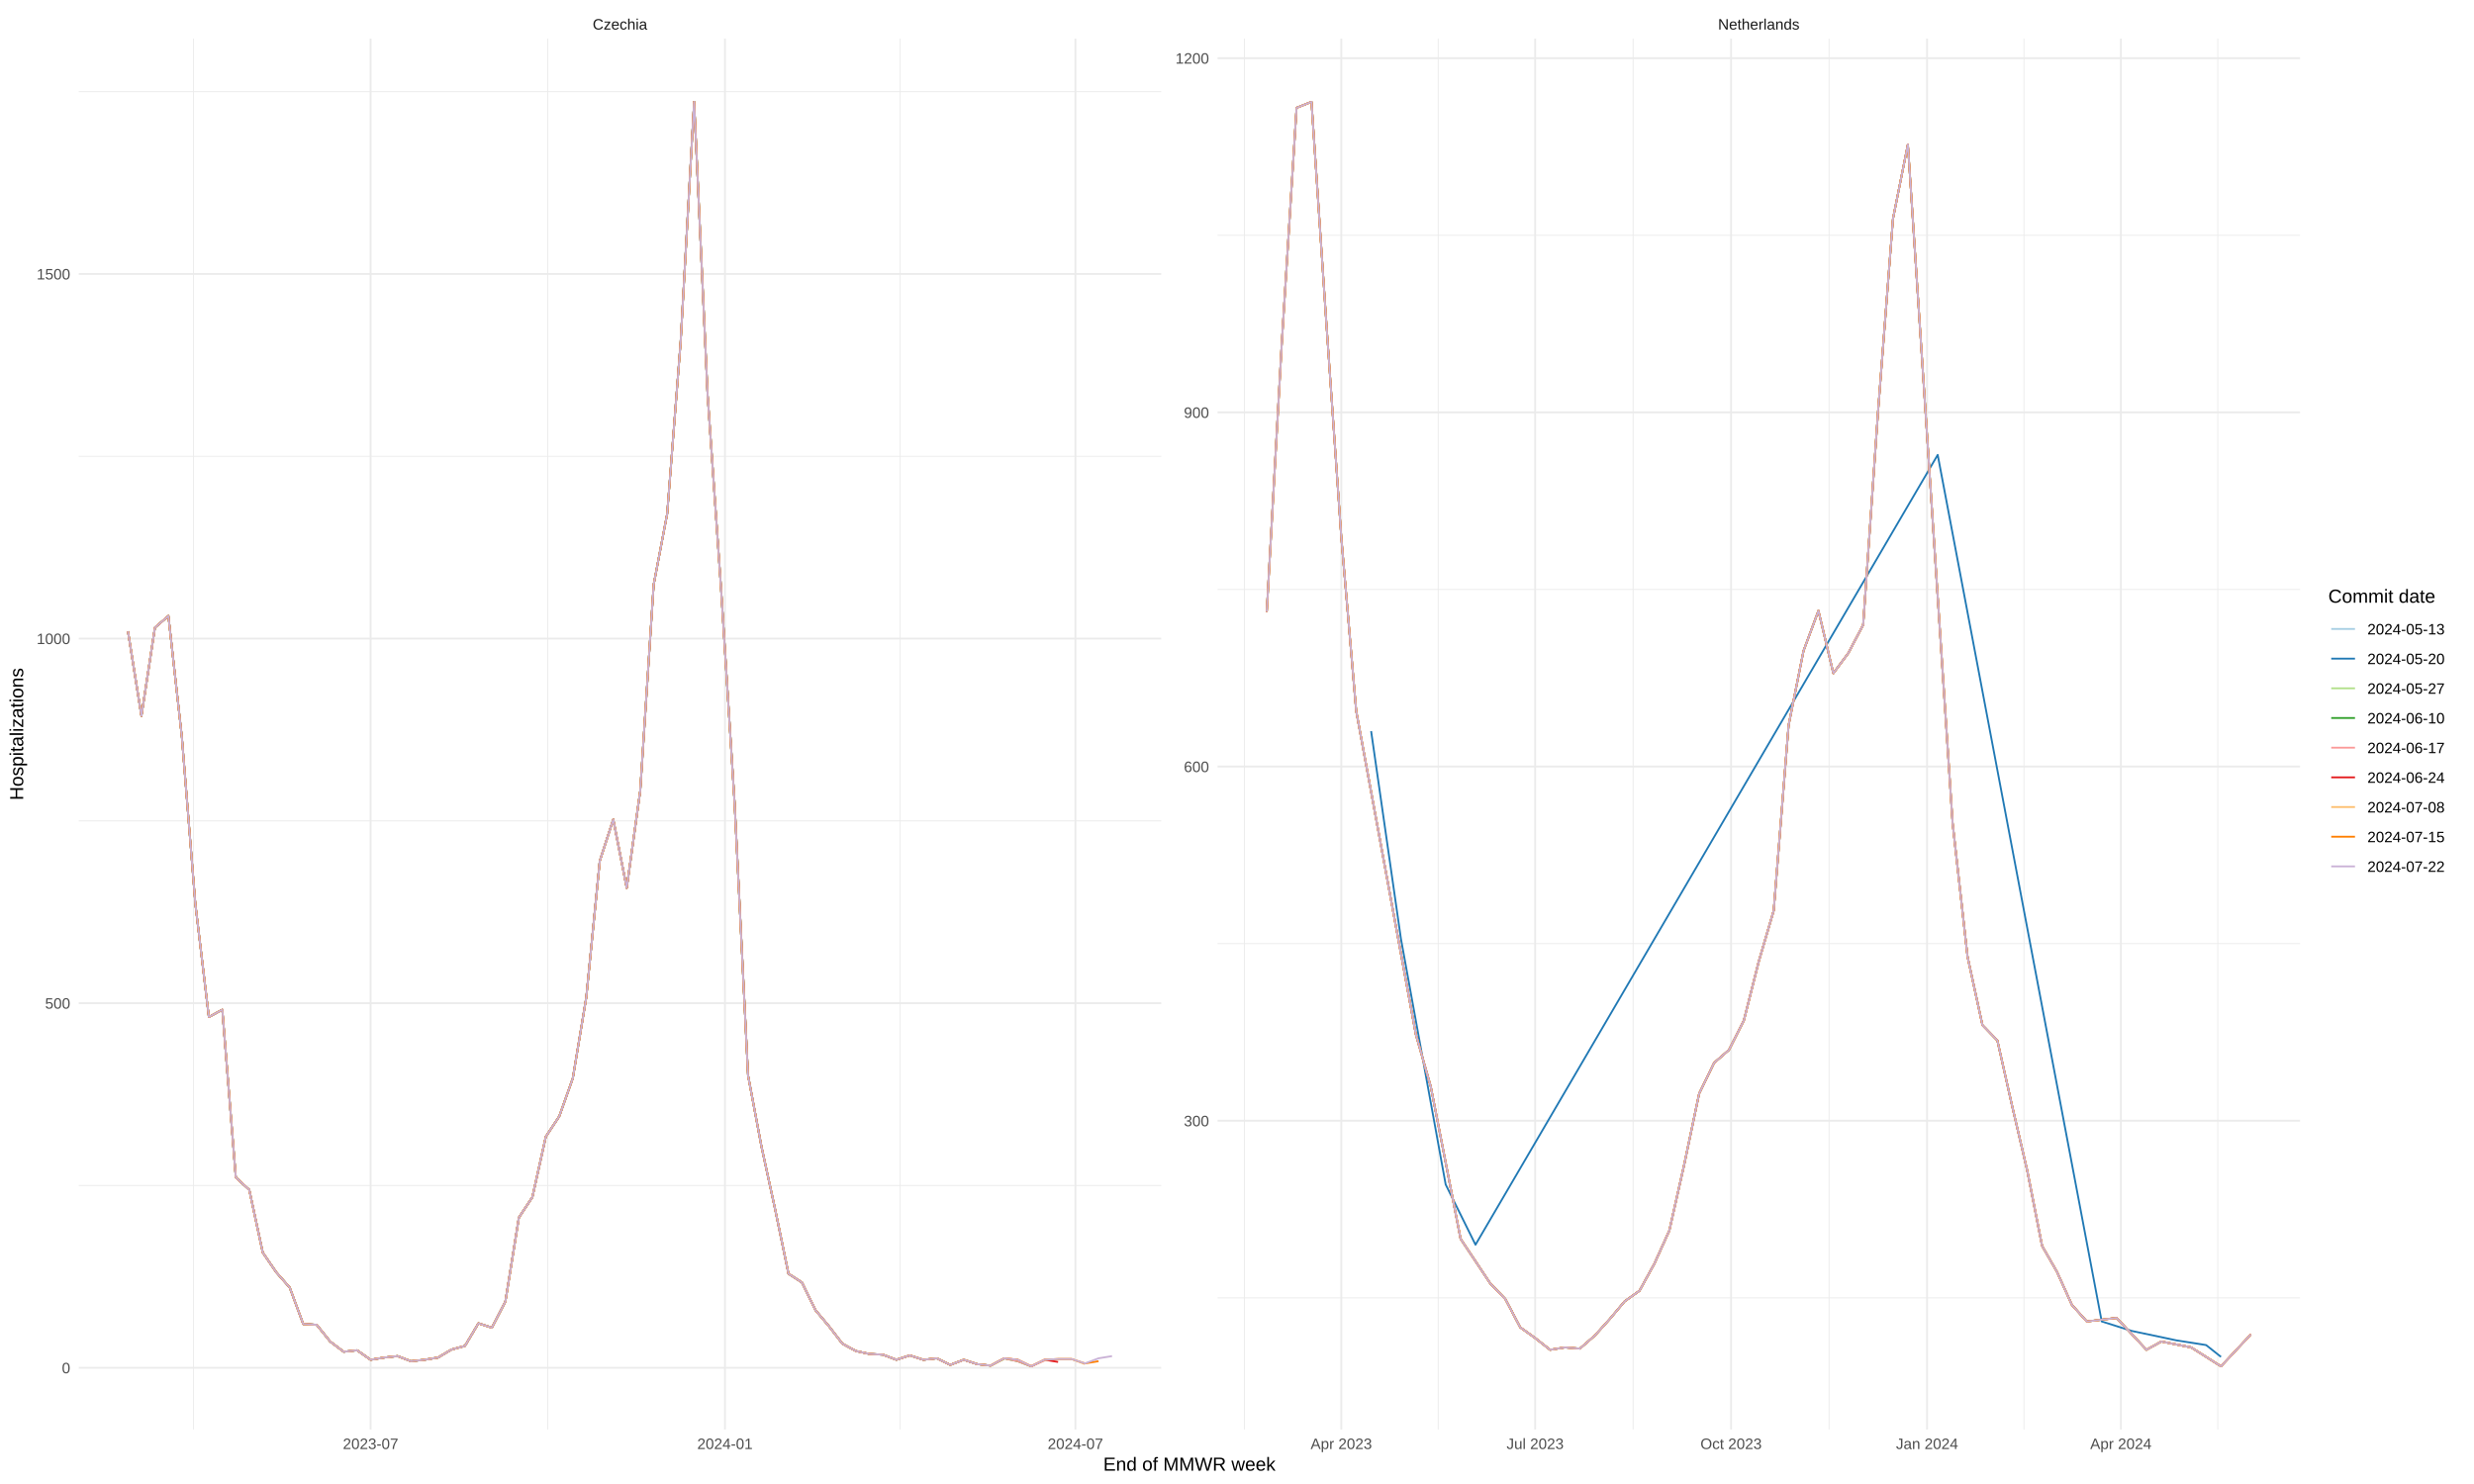
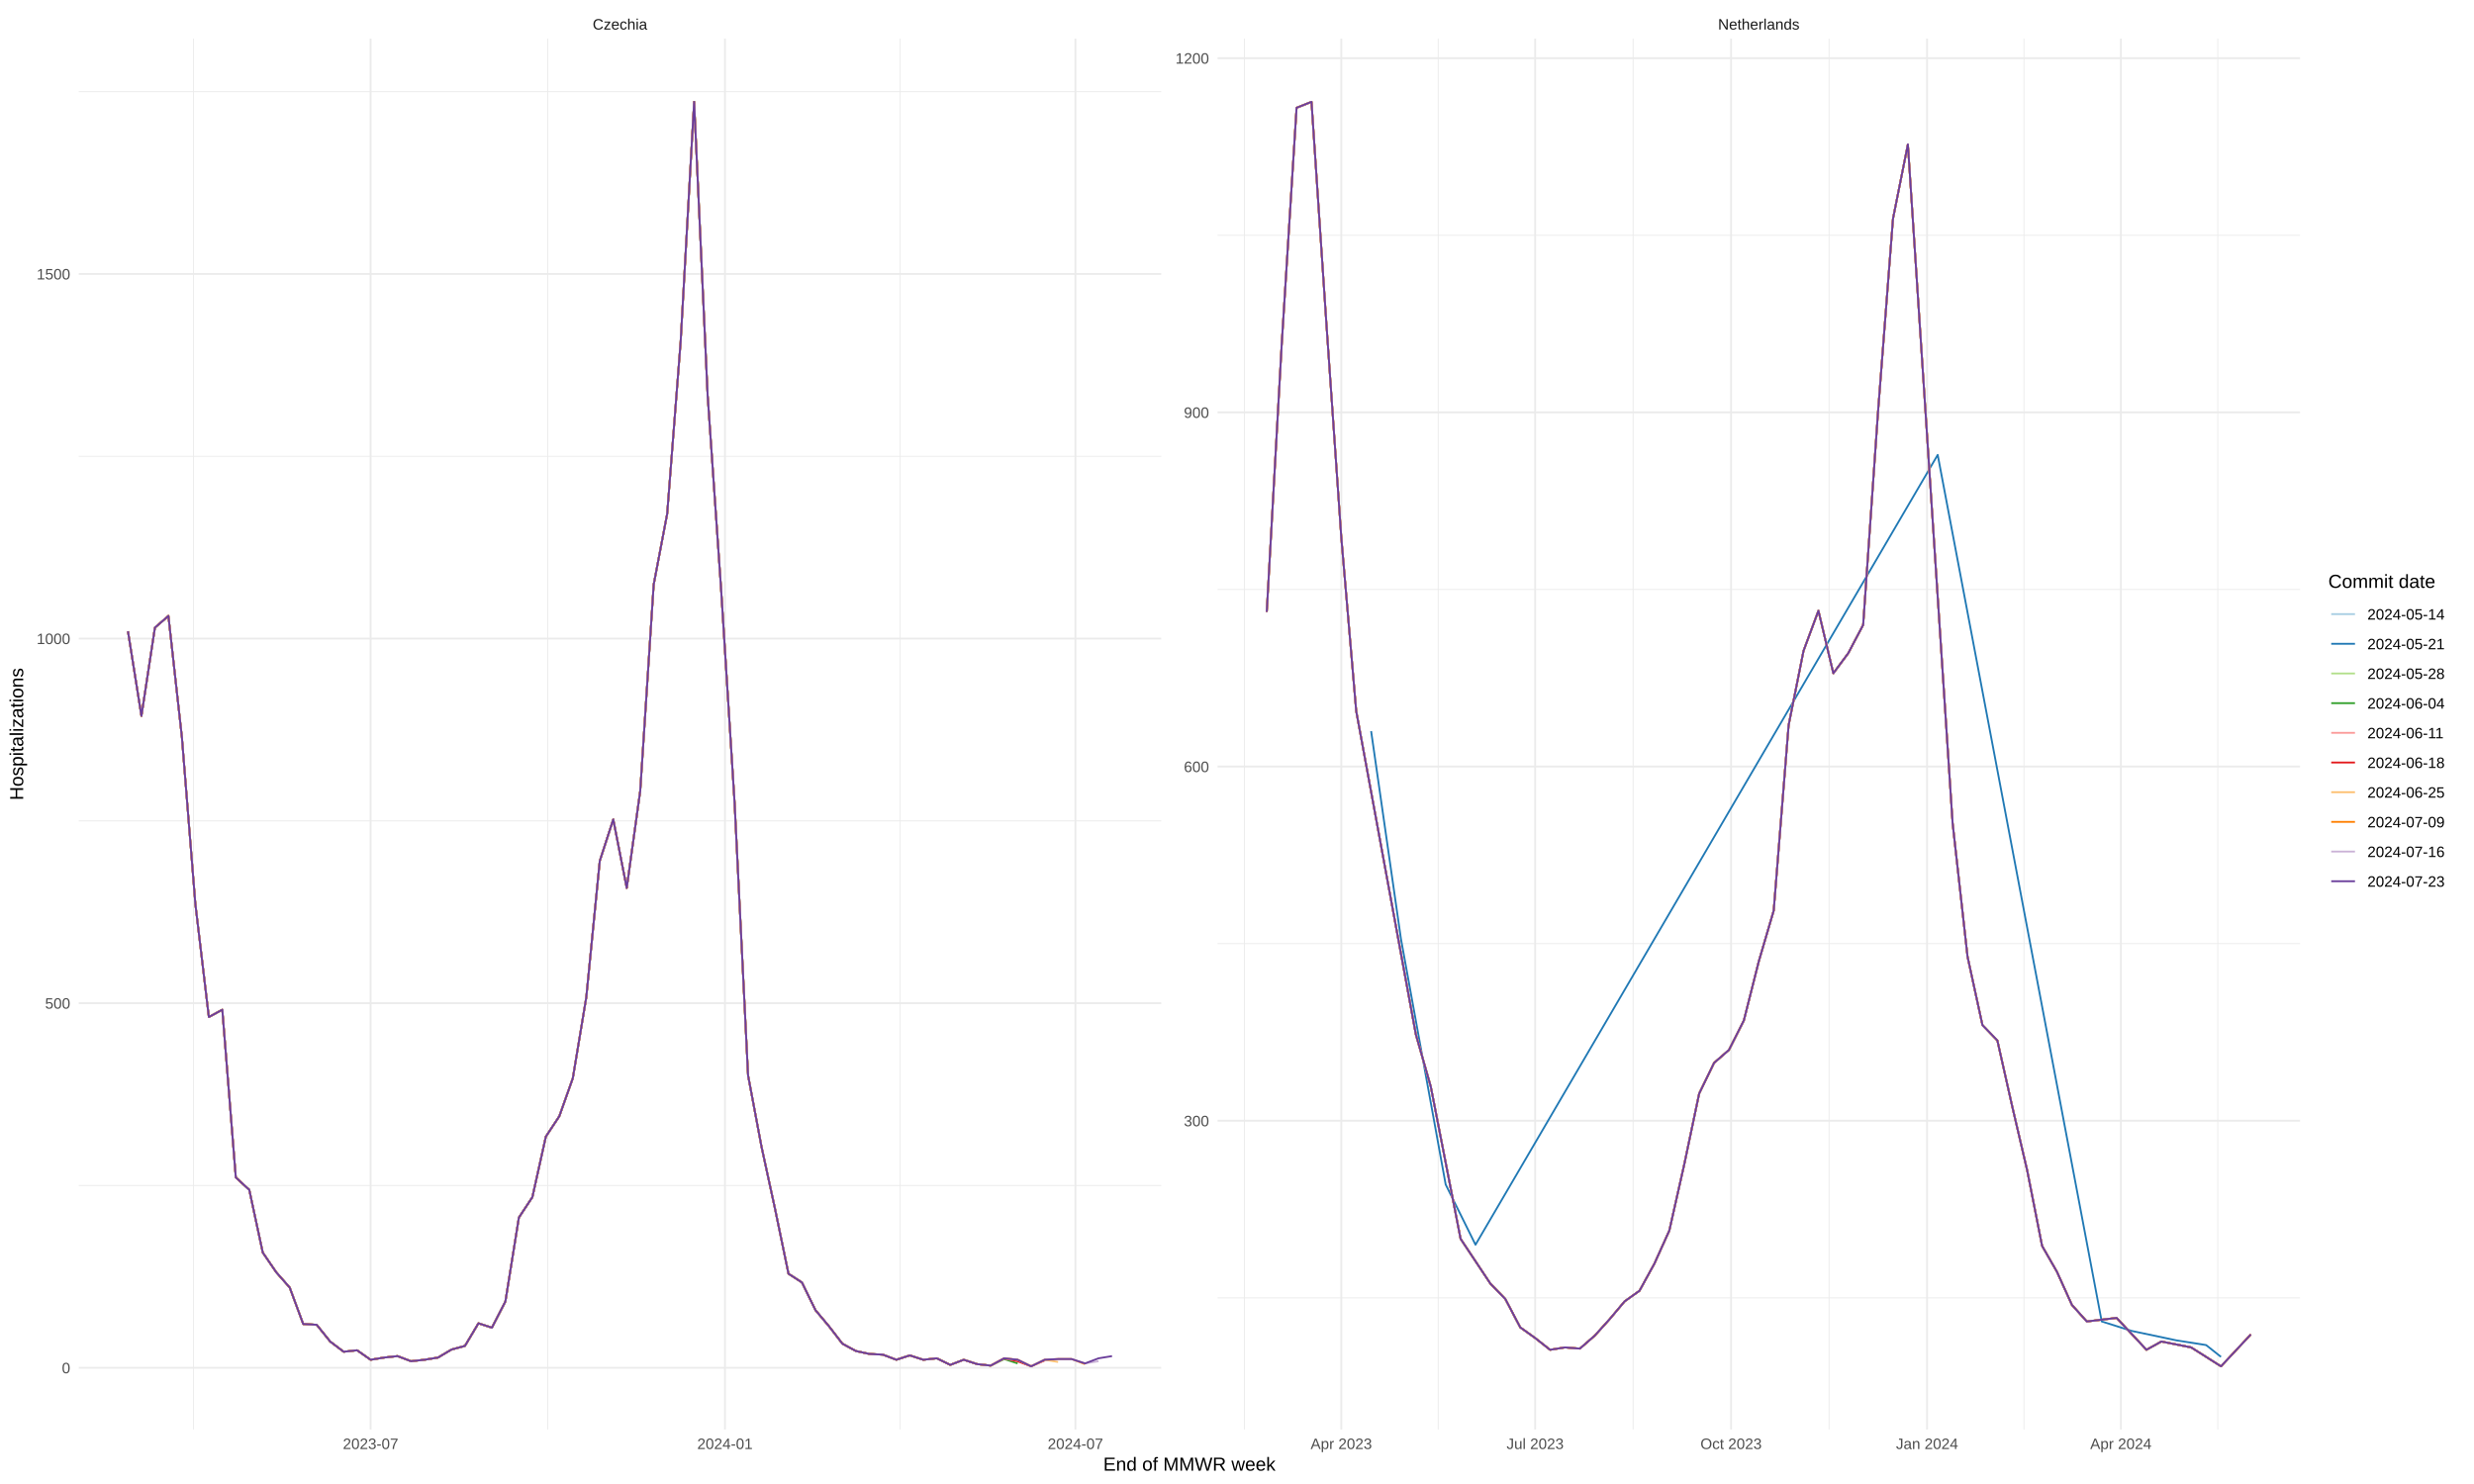
<svg xmlns="http://www.w3.org/2000/svg" class="svglite" width="1440.00pt" height="864.00pt" viewBox="0 0 1440.00 864.00">
  <defs>
    <style type="text/css">
    .svglite line, .svglite polyline, .svglite polygon, .svglite path, .svglite rect, .svglite circle {
      fill: none;
      stroke: #000000;
      stroke-linecap: round;
      stroke-linejoin: round;
      stroke-miterlimit: 10.00;
    }
    .svglite text {
      white-space: pre;
    }
  </style>
  </defs>
  <rect width="100%" height="100%" style="stroke: none; fill: none;" />
  <defs>
    <clipPath id="cpMC4wMHwxNDQwLjAwfDAuMDB8ODY0LjAw">
      <rect x="0.00" y="0.00" width="1440.00" height="864.00" />
    </clipPath>
  </defs>
  <g clip-path="url(#cpMC4wMHwxNDQwLjAwfDAuMDB8ODY0LjAw)">
</g>
  <defs>
    <clipPath id="cpNDUuODR8Njc1Ljg5fDIyLjQ5fDgzMi4yOQ==">
      <rect x="45.84" y="22.49" width="630.06" height="809.80" />
    </clipPath>
  </defs>
  <g clip-path="url(#cpNDUuODR8Njc1Ljg5fDIyLjQ5fDgzMi4yOQ==)">
    <polyline points="45.84,690.19 675.89,690.19 " style="stroke-width: 0.53; stroke: #EBEBEB; stroke-linecap: butt;" />
    <polyline points="45.84,477.92 675.89,477.92 " style="stroke-width: 0.53; stroke: #EBEBEB; stroke-linecap: butt;" />
    <polyline points="45.84,265.64 675.89,265.64 " style="stroke-width: 0.53; stroke: #EBEBEB; stroke-linecap: butt;" />
    <polyline points="45.84,53.36 675.89,53.36 " style="stroke-width: 0.53; stroke: #EBEBEB; stroke-linecap: butt;" />
    <polyline points="112.59,832.29 112.59,22.49 " style="stroke-width: 0.53; stroke: #EBEBEB; stroke-linecap: butt;" />
    <polyline points="318.83,832.29 318.83,22.49 " style="stroke-width: 0.53; stroke: #EBEBEB; stroke-linecap: butt;" />
    <polyline points="523.96,832.29 523.96,22.49 " style="stroke-width: 0.53; stroke: #EBEBEB; stroke-linecap: butt;" />
    <polyline points="45.84,796.33 675.89,796.33 " style="stroke-width: 1.07; stroke: #EBEBEB; stroke-linecap: butt;" />
    <polyline points="45.84,584.06 675.89,584.06 " style="stroke-width: 1.07; stroke: #EBEBEB; stroke-linecap: butt;" />
    <polyline points="45.84,371.78 675.89,371.78 " style="stroke-width: 1.07; stroke: #EBEBEB; stroke-linecap: butt;" />
    <polyline points="45.84,159.50 675.89,159.50 " style="stroke-width: 1.07; stroke: #EBEBEB; stroke-linecap: butt;" />
    <polyline points="215.71,832.29 215.71,22.49 " style="stroke-width: 1.07; stroke: #EBEBEB; stroke-linecap: butt;" />
    <polyline points="421.96,832.29 421.96,22.49 " style="stroke-width: 1.07; stroke: #EBEBEB; stroke-linecap: butt;" />
    <polyline points="625.96,832.29 625.96,22.49 " style="stroke-width: 1.07; stroke: #EBEBEB; stroke-linecap: butt;" />
    <polyline points="74.48,367.53 82.32,416.78 90.17,365.41 98.02,358.61 105.86,429.09 113.71,526.32 121.56,592.12 129.40,587.88 137.25,685.52 145.09,692.74 152.94,729.25 160.79,740.72 168.63,749.63 176.48,770.86 184.33,771.29 192.17,781.05 200.02,786.99 207.86,786.15 215.71,791.66 223.56,790.39 231.40,789.54 239.25,792.51 247.10,791.66 254.94,790.39 262.79,785.72 270.63,783.60 278.48,770.44 286.33,772.98 294.17,757.70 302.02,708.88 309.87,696.99 317.71,661.75 325.56,649.86 333.40,627.78 341.25,580.66 349.10,501.27 356.94,477.07 364.79,516.97 372.64,460.51 380.48,340.36 388.33,299.18 396.17,198.98 404.02,59.30 411.87,229.97 419.71,342.91 427.56,467.30 435.41,626.09 443.25,667.69 451.10,703.78 458.94,741.57 466.79,746.66 474.64,762.79 482.48,772.13 490.33,782.32 498.18,786.57 506.02,788.27 513.87,788.69 521.71,791.66 529.56,789.12 537.41,791.66 545.25,790.82 553.10,794.64 560.95,791.66 568.79,794.21 " style="stroke-width: 1.07; stroke: #A6CEE3; stroke-linecap: butt;" />
    <polyline points="74.48,367.53 82.32,416.78 90.17,365.41 98.02,358.61 105.86,429.09 113.71,526.32 121.56,592.12 129.40,587.88 137.25,685.52 145.09,692.74 152.94,729.25 160.79,740.72 168.63,749.63 176.48,770.86 184.33,771.29 192.17,781.05 200.02,786.99 207.86,786.15 215.71,791.66 223.56,790.39 231.40,789.54 239.25,792.51 247.10,791.66 254.94,790.39 262.79,785.72 270.63,783.60 278.48,770.44 286.33,772.98 294.17,757.70 302.02,708.88 309.87,696.99 317.71,661.75 325.56,649.86 333.40,627.78 341.25,580.66 349.10,501.27 356.94,477.07 364.79,516.97 372.64,460.51 380.48,340.36 388.33,299.18 396.17,198.98 404.02,59.30 411.87,229.97 419.71,342.91 427.56,467.30 435.41,626.09 443.25,667.69 451.10,703.78 458.94,741.57 466.79,746.66 474.64,762.79 482.48,772.13 490.33,782.32 498.18,786.57 506.02,788.27 513.87,788.69 521.71,791.66 529.56,789.12 537.41,791.66 545.25,790.82 553.10,794.64 560.95,791.66 568.79,794.21 576.64,795.06 " style="stroke-width: 1.07; stroke: #1F78B4; stroke-linecap: butt;" />
    <polyline points="74.48,367.53 82.32,416.78 90.17,365.41 98.02,358.61 105.86,429.09 113.71,526.32 121.56,592.12 129.40,587.88 137.25,685.52 145.09,692.74 152.94,729.25 160.79,740.72 168.63,749.63 176.48,770.86 184.33,771.29 192.17,781.05 200.02,786.99 207.86,786.15 215.71,791.66 223.56,790.39 231.40,789.54 239.25,792.51 247.10,791.66 254.94,790.39 262.79,785.72 270.63,783.60 278.48,770.44 286.33,772.98 294.17,757.70 302.02,708.88 309.87,696.99 317.71,661.75 325.56,649.86 333.40,627.78 341.25,580.66 349.10,501.27 356.94,477.07 364.79,516.97 372.64,460.51 380.48,340.36 388.33,299.18 396.17,198.98 404.02,59.30 411.87,229.97 419.71,342.91 427.56,467.30 435.41,626.09 443.25,667.69 451.10,703.78 458.94,741.57 466.79,746.66 474.64,762.79 482.48,772.13 490.33,782.32 498.18,786.57 506.02,788.27 513.87,788.69 521.71,791.66 529.56,789.12 537.41,791.66 545.25,790.82 553.10,794.64 560.95,791.66 568.79,794.21 576.64,795.06 584.48,791.24 " style="stroke-width: 1.07; stroke: #B2DF8A; stroke-linecap: butt;" />
-     <polyline points="74.48,367.53 82.32,416.78 90.17,365.41 98.02,358.61 105.86,429.09 113.71,526.32 121.56,592.12 129.40,587.88 137.25,685.52 145.09,692.74 152.94,729.25 160.79,740.72 168.63,749.63 176.48,770.86 184.33,771.29 192.17,781.05 200.02,786.99 207.86,786.15 215.71,791.66 223.56,790.39 231.40,789.54 239.25,792.51 247.10,791.66 254.94,790.39 262.79,785.72 270.63,783.60 278.48,770.44 286.33,772.98 294.17,757.70 302.02,708.88 309.87,696.99 317.71,661.75 325.56,649.86 333.40,627.78 341.25,580.66 349.10,501.27 356.94,477.07 364.79,516.97 372.64,460.51 380.48,340.36 388.33,299.18 396.17,198.98 404.02,59.30 411.87,229.97 419.71,342.91 427.56,467.30 435.41,626.09 443.25,667.69 451.10,703.78 458.94,741.57 466.79,746.66 474.64,762.79 482.48,772.13 490.33,782.32 498.18,786.57 506.02,788.27 513.87,788.69 521.71,791.66 529.56,789.12 537.41,791.66 545.25,790.82 553.10,794.64 560.95,791.66 568.79,794.21 576.64,795.06 584.48,790.82 592.33,792.51 600.18,795.49 " style="stroke-width: 1.07; stroke: #33A02C; stroke-linecap: butt;" />
-     <polyline points="74.48,367.53 82.32,416.78 90.17,365.41 98.02,358.61 105.86,429.09 113.71,526.32 121.56,592.12 129.40,587.88 137.25,685.52 145.09,692.74 152.94,729.25 160.79,740.72 168.63,749.63 176.48,770.86 184.33,771.29 192.17,781.05 200.02,786.99 207.86,786.15 215.71,791.66 223.56,790.39 231.40,789.54 239.25,792.51 247.10,791.66 254.94,790.39 262.79,785.72 270.63,783.60 278.48,770.44 286.33,772.98 294.17,757.70 302.02,708.88 309.87,696.99 317.71,661.75 325.56,649.86 333.40,627.78 341.25,580.66 349.10,501.27 356.94,477.07 364.79,516.97 372.64,460.51 380.48,340.36 388.33,299.18 396.17,198.98 404.02,59.30 411.87,229.97 419.71,342.91 427.56,467.30 435.41,626.09 443.25,667.69 451.10,703.78 458.94,741.57 466.79,746.66 474.64,762.79 482.48,772.13 490.33,782.32 498.18,786.57 506.02,788.27 513.87,788.69 521.71,791.66 529.56,789.12 537.41,791.66 545.25,790.82 553.10,794.64 560.95,791.66 568.79,794.21 576.64,795.06 584.48,790.82 592.33,792.51 600.18,795.49 608.02,792.09 " style="stroke-width: 1.07; stroke: #FB9A99; stroke-linecap: butt;" />
-     <polyline points="74.48,367.53 82.32,416.78 90.17,365.41 98.02,358.61 105.86,429.09 113.71,526.32 121.56,592.12 129.40,587.88 137.25,685.52 145.09,692.74 152.94,729.25 160.79,740.72 168.63,749.63 176.48,770.86 184.33,771.29 192.17,781.05 200.02,786.99 207.86,786.15 215.71,791.66 223.56,790.39 231.40,789.54 239.25,792.51 247.10,791.66 254.94,790.39 262.79,785.72 270.63,783.60 278.48,770.44 286.33,772.98 294.17,757.70 302.02,708.88 309.87,696.99 317.71,661.75 325.56,649.86 333.40,627.78 341.25,580.66 349.10,501.27 356.94,477.07 364.79,516.97 372.64,460.51 380.48,340.36 388.33,299.18 396.17,198.98 404.02,59.30 411.87,229.97 419.71,342.91 427.56,467.30 435.41,626.09 443.25,667.69 451.10,703.78 458.94,741.57 466.79,746.66 474.64,762.79 482.48,772.13 490.33,782.32 498.18,786.57 506.02,788.27 513.87,788.69 521.71,791.66 529.56,789.12 537.41,791.66 545.25,790.82 553.10,794.64 560.95,791.66 568.79,794.21 576.64,795.06 584.48,790.82 592.33,791.66 600.18,795.49 608.02,791.66 615.87,792.94 " style="stroke-width: 1.07; stroke: #E31A1C; stroke-linecap: butt;" />
-     <polyline points="74.48,367.53 82.32,416.78 90.17,365.41 98.02,358.61 105.86,429.09 113.71,526.32 121.56,592.12 129.40,587.88 137.25,685.52 145.09,692.74 152.94,729.25 160.79,740.72 168.63,749.63 176.48,770.86 184.33,771.29 192.17,781.05 200.02,786.99 207.86,786.15 215.71,791.66 223.56,790.39 231.40,789.54 239.25,792.51 247.10,791.66 254.94,790.39 262.79,785.72 270.63,783.60 278.48,770.44 286.33,772.98 294.17,757.70 302.02,708.88 309.87,696.99 317.71,661.75 325.56,649.86 333.40,627.78 341.25,580.66 349.10,501.27 356.94,477.07 364.79,516.97 372.64,460.51 380.48,340.36 388.33,299.18 396.17,198.98 404.02,59.30 411.87,229.97 419.71,342.91 427.56,467.30 435.41,626.09 443.25,667.69 451.10,703.78 458.94,741.57 466.79,746.66 474.64,762.79 482.48,772.13 490.33,782.32 498.18,786.57 506.02,788.27 513.87,788.69 521.71,791.66 529.56,789.12 537.41,791.66 545.25,790.82 553.10,794.64 560.95,791.66 568.79,794.21 576.64,795.06 584.48,790.82 592.33,791.66 600.18,795.49 608.02,791.66 615.87,791.24 623.72,791.24 631.56,794.21 " style="stroke-width: 1.07; stroke: #FDBF6F; stroke-linecap: butt;" />
-     <polyline points="74.48,367.53 82.32,416.78 90.17,365.41 98.02,358.61 105.86,429.09 113.71,526.32 121.56,592.12 129.40,587.88 137.25,685.52 145.09,692.74 152.94,729.25 160.79,740.72 168.63,749.63 176.48,770.86 184.33,771.29 192.17,781.05 200.02,786.99 207.86,786.15 215.71,791.66 223.56,790.39 231.40,789.54 239.25,792.51 247.10,791.66 254.94,790.39 262.79,785.72 270.63,783.60 278.48,770.44 286.33,772.98 294.17,757.70 302.02,708.88 309.87,696.99 317.71,661.75 325.56,649.86 333.40,627.78 341.25,580.66 349.10,501.27 356.94,477.07 364.79,516.97 372.64,460.51 380.48,340.36 388.33,299.18 396.17,198.98 404.02,59.30 411.87,229.97 419.71,342.91 427.56,467.30 435.41,626.09 443.25,667.69 451.10,703.78 458.94,741.57 466.79,746.66 474.64,762.79 482.48,772.13 490.33,782.32 498.18,786.57 506.02,788.27 513.87,788.69 521.71,791.66 529.56,789.12 537.41,791.66 545.25,790.82 553.10,794.64 560.95,791.66 568.79,794.21 576.64,795.06 584.48,790.82 592.33,791.66 600.18,795.49 608.02,791.66 615.87,791.24 623.72,791.24 631.56,793.79 639.41,792.51 " style="stroke-width: 1.07; stroke: #FF7F00; stroke-linecap: butt;" />
-     <polyline points="74.48,367.53 82.32,416.78 90.17,365.41 98.02,358.61 105.86,429.09 113.71,526.32 121.56,592.12 129.40,587.88 137.25,685.52 145.09,692.74 152.94,729.25 160.79,740.72 168.63,749.63 176.48,770.86 184.33,771.29 192.17,781.05 200.02,786.99 207.86,786.15 215.71,791.66 223.56,790.39 231.40,789.54 239.25,792.51 247.10,791.66 254.94,790.39 262.79,785.72 270.63,783.60 278.48,770.44 286.33,772.98 294.17,757.70 302.02,708.88 309.87,696.99 317.71,661.75 325.56,649.86 333.40,627.78 341.25,580.66 349.10,501.27 356.94,477.07 364.79,516.97 372.64,460.51 380.48,340.36 388.33,299.18 396.17,198.98 404.02,59.30 411.87,229.97 419.71,342.91 427.56,467.30 435.41,626.09 443.25,667.69 451.10,703.78 458.94,741.57 466.79,746.66 474.64,762.79 482.48,772.13 490.33,782.32 498.18,786.57 506.02,788.27 513.87,788.69 521.71,791.66 529.56,789.12 537.41,791.66 545.25,790.82 553.10,794.64 560.95,791.66 568.79,794.21 576.64,795.06 584.48,790.82 592.33,791.66 600.18,795.49 608.02,791.66 615.87,791.24 623.72,791.24 631.56,793.79 639.41,790.82 647.26,789.54 " style="stroke-width: 1.07; stroke: #CAB2D6; stroke-linecap: butt;" />
+     <polyline points="74.48,367.53 82.32,416.78 90.17,365.41 98.02,358.61 105.86,429.09 113.71,526.32 121.56,592.12 129.40,587.88 137.25,685.52 145.09,692.74 152.94,729.25 160.79,740.72 168.63,749.63 176.48,770.86 184.33,771.29 192.17,781.05 200.02,786.99 207.86,786.15 215.71,791.66 223.56,790.39 231.40,789.54 239.25,792.51 247.10,791.66 254.94,790.39 262.79,785.72 270.63,783.60 278.48,770.44 286.33,772.98 294.17,757.70 302.02,708.88 309.87,696.99 317.71,661.75 325.56,649.86 333.40,627.78 341.25,580.66 349.10,501.27 356.94,477.07 364.79,516.97 372.64,460.51 380.48,340.36 388.33,299.18 396.17,198.98 404.02,59.30 411.87,229.97 419.71,342.91 427.56,467.30 435.41,626.09 443.25,667.69 451.10,703.78 458.94,741.57 466.79,746.66 474.64,762.79 482.48,772.13 490.33,782.32 498.18,786.57 506.02,788.27 513.87,788.69 521.71,791.66 529.56,789.12 537.41,791.66 545.25,790.82 553.10,794.64 560.95,791.66 568.79,794.21 576.64,795.06 584.48,791.24 592.33,793.79 " style="stroke-width: 1.07; stroke: #33A02C; stroke-linecap: butt;" />
+     <polyline points="74.48,367.53 82.32,416.78 90.17,365.41 98.02,358.61 105.86,429.09 113.71,526.32 121.56,592.12 129.40,587.88 137.25,685.52 145.09,692.74 152.94,729.25 160.79,740.72 168.63,749.63 176.48,770.86 184.33,771.29 192.17,781.05 200.02,786.99 207.86,786.15 215.71,791.66 223.56,790.39 231.40,789.54 239.25,792.51 247.10,791.66 254.94,790.39 262.79,785.72 270.63,783.60 278.48,770.44 286.33,772.98 294.17,757.70 302.02,708.88 309.87,696.99 317.71,661.75 325.56,649.86 333.40,627.78 341.25,580.66 349.10,501.27 356.94,477.07 364.79,516.97 372.64,460.51 380.48,340.36 388.33,299.18 396.17,198.98 404.02,59.30 411.87,229.97 419.71,342.91 427.56,467.30 435.41,626.09 443.25,667.69 451.10,703.78 458.94,741.57 466.79,746.66 474.64,762.79 482.48,772.13 490.33,782.32 498.18,786.57 506.02,788.27 513.87,788.69 521.71,791.66 529.56,789.12 537.41,791.66 545.25,790.82 553.10,794.64 560.95,791.66 568.79,794.21 576.64,795.06 584.48,790.82 592.33,792.51 600.18,795.49 " style="stroke-width: 1.07; stroke: #FB9A99; stroke-linecap: butt;" />
+     <polyline points="74.48,367.53 82.32,416.78 90.17,365.41 98.02,358.61 105.86,429.09 113.71,526.32 121.56,592.12 129.40,587.88 137.25,685.52 145.09,692.74 152.94,729.25 160.79,740.72 168.63,749.63 176.48,770.86 184.33,771.29 192.17,781.05 200.02,786.99 207.86,786.15 215.71,791.66 223.56,790.39 231.40,789.54 239.25,792.51 247.10,791.66 254.94,790.39 262.79,785.72 270.63,783.60 278.48,770.44 286.33,772.98 294.17,757.70 302.02,708.88 309.87,696.99 317.71,661.75 325.56,649.86 333.40,627.78 341.25,580.66 349.10,501.27 356.94,477.07 364.79,516.97 372.64,460.51 380.48,340.36 388.33,299.18 396.17,198.98 404.02,59.30 411.87,229.97 419.71,342.91 427.56,467.30 435.41,626.09 443.25,667.69 451.10,703.78 458.94,741.57 466.79,746.66 474.64,762.79 482.48,772.13 490.33,782.32 498.18,786.57 506.02,788.27 513.87,788.69 521.71,791.66 529.56,789.12 537.41,791.66 545.25,790.82 553.10,794.64 560.95,791.66 568.79,794.21 576.64,795.06 584.48,790.82 592.33,792.51 600.18,795.49 608.02,792.09 " style="stroke-width: 1.07; stroke: #E31A1C; stroke-linecap: butt;" />
+     <polyline points="74.48,367.53 82.32,416.78 90.17,365.41 98.02,358.61 105.86,429.09 113.71,526.32 121.56,592.12 129.40,587.88 137.25,685.52 145.09,692.74 152.94,729.25 160.79,740.72 168.63,749.63 176.48,770.86 184.33,771.29 192.17,781.05 200.02,786.99 207.86,786.15 215.71,791.66 223.56,790.39 231.40,789.54 239.25,792.51 247.10,791.66 254.94,790.39 262.79,785.72 270.63,783.60 278.48,770.44 286.33,772.98 294.17,757.70 302.02,708.88 309.87,696.99 317.71,661.75 325.56,649.86 333.40,627.78 341.25,580.66 349.10,501.27 356.94,477.07 364.79,516.97 372.64,460.51 380.48,340.36 388.33,299.18 396.17,198.98 404.02,59.30 411.87,229.97 419.71,342.91 427.56,467.30 435.41,626.09 443.25,667.69 451.10,703.78 458.94,741.57 466.79,746.66 474.64,762.79 482.48,772.13 490.33,782.32 498.18,786.57 506.02,788.27 513.87,788.69 521.71,791.66 529.56,789.12 537.41,791.66 545.25,790.82 553.10,794.64 560.95,791.66 568.79,794.21 576.64,795.06 584.48,790.82 592.33,791.66 600.18,795.49 608.02,791.66 615.87,792.94 " style="stroke-width: 1.07; stroke: #FDBF6F; stroke-linecap: butt;" />
+     <polyline points="74.48,367.53 82.32,416.78 90.17,365.41 98.02,358.61 105.86,429.09 113.71,526.32 121.56,592.12 129.40,587.88 137.25,685.52 145.09,692.74 152.94,729.25 160.79,740.72 168.63,749.63 176.48,770.86 184.33,771.29 192.17,781.05 200.02,786.99 207.86,786.15 215.71,791.66 223.56,790.39 231.40,789.54 239.25,792.51 247.10,791.66 254.94,790.39 262.79,785.72 270.63,783.60 278.48,770.44 286.33,772.98 294.17,757.70 302.02,708.88 309.87,696.99 317.71,661.75 325.56,649.86 333.40,627.78 341.25,580.66 349.10,501.27 356.94,477.07 364.79,516.97 372.64,460.51 380.48,340.36 388.33,299.18 396.17,198.98 404.02,59.30 411.87,229.97 419.71,342.91 427.56,467.30 435.41,626.09 443.25,667.69 451.10,703.78 458.94,741.57 466.79,746.66 474.64,762.79 482.48,772.13 490.33,782.32 498.18,786.57 506.02,788.27 513.87,788.69 521.71,791.66 529.56,789.12 537.41,791.66 545.25,790.82 553.10,794.64 560.95,791.66 568.79,794.21 576.64,795.06 584.48,790.82 592.33,791.66 600.18,795.49 608.02,791.66 615.87,791.24 623.72,791.24 631.56,794.21 " style="stroke-width: 1.07; stroke: #FF7F00; stroke-linecap: butt;" />
+     <polyline points="74.48,367.53 82.32,416.78 90.17,365.41 98.02,358.61 105.86,429.09 113.71,526.32 121.56,592.12 129.40,587.88 137.25,685.52 145.09,692.74 152.94,729.25 160.79,740.72 168.63,749.63 176.48,770.86 184.33,771.29 192.17,781.05 200.02,786.99 207.86,786.15 215.71,791.66 223.56,790.39 231.40,789.54 239.25,792.51 247.10,791.66 254.94,790.39 262.79,785.72 270.63,783.60 278.48,770.44 286.33,772.98 294.17,757.70 302.02,708.88 309.87,696.99 317.71,661.75 325.56,649.86 333.40,627.78 341.25,580.66 349.10,501.27 356.94,477.07 364.79,516.97 372.64,460.51 380.48,340.36 388.33,299.18 396.17,198.98 404.02,59.30 411.87,229.97 419.71,342.91 427.56,467.30 435.41,626.09 443.25,667.69 451.10,703.78 458.94,741.57 466.79,746.66 474.64,762.79 482.48,772.13 490.33,782.32 498.18,786.57 506.02,788.27 513.87,788.69 521.71,791.66 529.56,789.12 537.41,791.66 545.25,790.82 553.10,794.64 560.95,791.66 568.79,794.21 576.64,795.06 584.48,790.82 592.33,791.66 600.18,795.49 608.02,791.66 615.87,791.24 623.72,791.24 631.56,793.79 639.41,792.51 " style="stroke-width: 1.07; stroke: #CAB2D6; stroke-linecap: butt;" />
+     <polyline points="74.48,367.53 82.32,416.78 90.17,365.41 98.02,358.61 105.86,429.09 113.71,526.32 121.56,592.12 129.40,587.88 137.25,685.52 145.09,692.74 152.94,729.25 160.79,740.72 168.63,749.63 176.48,770.86 184.33,771.29 192.17,781.05 200.02,786.99 207.86,786.15 215.71,791.66 223.56,790.39 231.40,789.54 239.25,792.51 247.10,791.66 254.94,790.39 262.79,785.72 270.63,783.60 278.48,770.44 286.33,772.98 294.17,757.70 302.02,708.88 309.87,696.99 317.71,661.75 325.56,649.86 333.40,627.78 341.25,580.66 349.10,501.27 356.94,477.07 364.79,516.97 372.64,460.51 380.48,340.36 388.33,299.18 396.17,198.98 404.02,59.30 411.87,229.97 419.71,342.91 427.56,467.30 435.41,626.09 443.25,667.69 451.10,703.78 458.94,741.57 466.79,746.66 474.64,762.79 482.48,772.13 490.33,782.32 498.18,786.57 506.02,788.27 513.87,788.69 521.71,791.66 529.56,789.12 537.41,791.66 545.25,790.82 553.10,794.64 560.95,791.66 568.79,794.21 576.64,795.06 584.48,790.82 592.33,791.66 600.18,795.49 608.02,791.66 615.87,791.24 623.72,791.24 631.56,793.79 639.41,790.82 647.26,789.54 " style="stroke-width: 1.07; stroke: #6A3D9A; stroke-linecap: butt;" />
  </g>
  <g clip-path="url(#cpMC4wMHwxNDQwLjAwfDAuMDB8ODY0LjAw)">
</g>
  <defs>
    <clipPath id="cpNzA4LjY4fDEzMzguNzR8MjIuNDl8ODMyLjI5">
      <rect x="708.68" y="22.49" width="630.06" height="809.80" />
    </clipPath>
  </defs>
  <g clip-path="url(#cpNzA4LjY4fDEzMzguNzR8MjIuNDl8ODMyLjI5)">
    <polyline points="708.68,755.62 1338.74,755.62 " style="stroke-width: 0.53; stroke: #EBEBEB; stroke-linecap: butt;" />
    <polyline points="708.68,549.40 1338.74,549.40 " style="stroke-width: 0.53; stroke: #EBEBEB; stroke-linecap: butt;" />
    <polyline points="708.68,343.19 1338.74,343.19 " style="stroke-width: 0.53; stroke: #EBEBEB; stroke-linecap: butt;" />
    <polyline points="708.68,136.97 1338.74,136.97 " style="stroke-width: 0.53; stroke: #EBEBEB; stroke-linecap: butt;" />
    <polyline points="724.30,832.29 724.30,22.49 " style="stroke-width: 0.53; stroke: #EBEBEB; stroke-linecap: butt;" />
    <polyline points="837.12,832.29 837.12,22.49 " style="stroke-width: 0.53; stroke: #EBEBEB; stroke-linecap: butt;" />
    <polyline points="950.56,832.29 950.56,22.49 " style="stroke-width: 0.53; stroke: #EBEBEB; stroke-linecap: butt;" />
    <polyline points="1064.62,832.29 1064.62,22.49 " style="stroke-width: 0.53; stroke: #EBEBEB; stroke-linecap: butt;" />
    <polyline points="1178.06,832.29 1178.06,22.49 " style="stroke-width: 0.53; stroke: #EBEBEB; stroke-linecap: butt;" />
    <polyline points="1290.88,832.29 1290.88,22.49 " style="stroke-width: 0.53; stroke: #EBEBEB; stroke-linecap: butt;" />
    <polyline points="708.68,652.51 1338.74,652.51 " style="stroke-width: 1.07; stroke: #EBEBEB; stroke-linecap: butt;" />
    <polyline points="708.68,446.30 1338.74,446.30 " style="stroke-width: 1.07; stroke: #EBEBEB; stroke-linecap: butt;" />
    <polyline points="708.68,240.08 1338.74,240.08 " style="stroke-width: 1.07; stroke: #EBEBEB; stroke-linecap: butt;" />
    <polyline points="708.68,33.87 1338.74,33.87 " style="stroke-width: 1.07; stroke: #EBEBEB; stroke-linecap: butt;" />
    <polyline points="780.71,832.29 780.71,22.49 " style="stroke-width: 1.07; stroke: #EBEBEB; stroke-linecap: butt;" />
    <polyline points="893.53,832.29 893.53,22.49 " style="stroke-width: 1.07; stroke: #EBEBEB; stroke-linecap: butt;" />
    <polyline points="1007.59,832.29 1007.59,22.49 " style="stroke-width: 1.07; stroke: #EBEBEB; stroke-linecap: butt;" />
    <polyline points="1121.65,832.29 1121.65,22.49 " style="stroke-width: 1.07; stroke: #EBEBEB; stroke-linecap: butt;" />
    <polyline points="1234.47,832.29 1234.47,22.49 " style="stroke-width: 1.07; stroke: #EBEBEB; stroke-linecap: butt;" />
    <polyline points="737.32,356.25 746.00,200.90 754.68,62.74 763.36,59.30 772.04,188.53 780.71,312.94 789.39,413.99 806.75,508.16 824.11,602.33 832.78,632.58 850.14,721.25 867.50,747.37 876.18,756.30 884.85,772.80 893.53,778.99 902.21,785.86 910.89,784.49 919.57,785.17 928.25,777.61 936.93,767.99 945.60,757.68 954.28,751.49 962.96,735.68 971.64,716.44 980.32,677.94 989.00,636.70 997.67,618.83 1006.35,611.27 1015.03,594.08 1023.71,559.71 1032.39,530.16 1041.07,422.24 1049.75,378.93 1058.42,355.56 1067.10,391.99 1075.78,380.31 1084.46,363.81 1093.14,239.39 1101.82,127.35 1110.49,84.05 1136.53,479.29 1145.21,556.96 1153.89,596.83 1162.57,605.77 1171.24,644.26 1179.92,681.38 1188.60,725.37 1197.28,740.50 1205.96,759.74 1214.64,769.37 1231.99,767.30 1249.35,785.86 1258.03,781.05 1275.39,784.49 " style="stroke-width: 1.07; stroke: #A6CEE3; stroke-linecap: butt;" />
    <polyline points="798.07,425.67 815.43,546.65 841.46,689.63 858.82,724.69 1127.85,264.83 1223.31,769.37 1240.67,774.86 1266.71,780.36 1284.06,783.11 1292.74,789.99 " style="stroke-width: 1.07; stroke: #1F78B4; stroke-linecap: butt;" />
    <polyline points="737.32,356.25 746.00,200.90 754.68,62.74 763.36,59.30 772.04,188.53 780.71,312.94 789.39,413.99 806.75,508.16 824.11,602.33 832.78,632.58 850.14,721.25 867.50,747.37 876.18,756.30 884.85,772.80 893.53,778.99 902.21,785.86 910.89,784.49 919.57,785.17 928.25,777.61 936.93,767.99 945.60,757.68 954.28,751.49 962.96,735.68 971.64,716.44 980.32,677.94 989.00,636.70 997.67,618.83 1006.35,611.27 1015.03,594.08 1023.71,559.71 1032.39,530.16 1041.07,422.24 1049.75,378.93 1058.42,355.56 1067.10,391.99 1075.78,380.31 1084.46,363.81 1093.14,239.39 1101.82,127.35 1110.49,84.05 1136.53,479.29 1145.21,556.96 1153.89,596.83 1162.57,605.77 1171.24,644.26 1179.92,681.38 1188.60,725.37 1197.28,740.50 1205.96,759.74 1214.64,769.37 1231.99,767.30 1249.35,785.86 1258.03,781.05 1275.39,784.49 1292.74,795.49 " style="stroke-width: 1.07; stroke: #B2DF8A; stroke-linecap: butt;" />
    <polyline points="737.32,356.25 746.00,200.90 754.68,62.74 763.36,59.30 772.04,188.53 780.71,312.94 789.39,413.99 806.75,508.16 824.11,602.33 832.78,632.58 850.14,721.25 867.50,747.37 876.18,756.30 884.85,772.80 893.53,778.99 902.21,785.86 910.89,784.49 919.57,785.17 928.25,777.61 936.93,767.99 945.60,757.68 954.28,751.49 962.96,735.68 971.64,716.44 980.32,677.94 989.00,636.70 997.67,618.83 1006.35,611.27 1015.03,594.08 1023.71,559.71 1032.39,530.16 1041.07,422.24 1049.75,378.93 1058.42,355.56 1067.10,391.99 1075.78,380.31 1084.46,363.81 1093.14,239.39 1101.82,127.35 1110.49,84.05 1136.53,479.29 1145.21,556.96 1153.89,596.83 1162.57,605.77 1171.24,644.26 1179.92,681.38 1188.60,725.37 1197.28,740.50 1205.96,759.74 1214.64,769.37 1231.99,767.30 1249.35,785.86 1258.03,781.05 1275.39,784.49 1292.74,795.49 1310.10,776.93 " style="stroke-width: 1.07; stroke: #33A02C; stroke-linecap: butt;" />
    <polyline points="737.32,356.25 746.00,200.90 754.68,62.74 763.36,59.30 772.04,188.53 780.71,312.94 789.39,413.99 806.75,508.16 824.11,602.33 832.78,632.58 850.14,721.25 867.50,747.37 876.18,756.30 884.85,772.80 893.53,778.99 902.21,785.86 910.89,784.49 919.57,785.17 928.25,777.61 936.93,767.99 945.60,757.68 954.28,751.49 962.96,735.68 971.64,716.44 980.32,677.94 989.00,636.70 997.67,618.83 1006.35,611.27 1015.03,594.08 1023.71,559.71 1032.39,530.16 1041.07,422.24 1049.75,378.93 1058.42,355.56 1067.10,391.99 1075.78,380.31 1084.46,363.81 1093.14,239.39 1101.82,127.35 1110.49,84.05 1136.53,479.29 1145.21,556.96 1153.89,596.83 1162.57,605.77 1171.24,644.26 1179.92,681.38 1188.60,725.37 1197.28,740.50 1205.96,759.74 1214.64,769.37 1231.99,767.30 1249.35,785.86 1258.03,781.05 1275.39,784.49 1292.74,795.49 1310.10,776.93 " style="stroke-width: 1.07; stroke: #FB9A99; stroke-linecap: butt;" />
    <polyline points="737.32,356.25 746.00,200.90 754.68,62.74 763.36,59.30 772.04,188.53 780.71,312.94 789.39,413.99 806.75,508.16 824.11,602.33 832.78,632.58 850.14,721.25 867.50,747.37 876.18,756.30 884.85,772.80 893.53,778.99 902.21,785.86 910.89,784.49 919.57,785.17 928.25,777.61 936.93,767.99 945.60,757.68 954.28,751.49 962.96,735.68 971.64,716.44 980.32,677.94 989.00,636.70 997.67,618.83 1006.35,611.27 1015.03,594.08 1023.71,559.71 1032.39,530.16 1041.07,422.24 1049.75,378.93 1058.42,355.56 1067.10,391.99 1075.78,380.31 1084.46,363.81 1093.14,239.39 1101.82,127.35 1110.49,84.05 1136.53,479.29 1145.21,556.96 1153.89,596.83 1162.57,605.77 1171.24,644.26 1179.92,681.38 1188.60,725.37 1197.28,740.50 1205.96,759.74 1214.64,769.37 1231.99,767.30 1249.35,785.86 1258.03,781.05 1275.39,784.49 1292.74,795.49 1310.10,776.93 " style="stroke-width: 1.07; stroke: #E31A1C; stroke-linecap: butt;" />
    <polyline points="737.32,356.25 746.00,200.90 754.68,62.74 763.36,59.30 772.04,188.53 780.71,312.94 789.39,413.99 806.75,508.16 824.11,602.33 832.78,632.58 850.14,721.25 867.50,747.37 876.18,756.30 884.85,772.80 893.53,778.99 902.21,785.86 910.89,784.49 919.57,785.17 928.25,777.61 936.93,767.99 945.60,757.68 954.28,751.49 962.96,735.68 971.64,716.44 980.32,677.94 989.00,636.70 997.67,618.83 1006.35,611.27 1015.03,594.08 1023.71,559.71 1032.39,530.16 1041.07,422.24 1049.75,378.93 1058.42,355.56 1067.10,391.99 1075.78,380.31 1084.46,363.81 1093.14,239.39 1101.82,127.35 1110.49,84.05 1136.53,479.29 1145.21,556.96 1153.89,596.83 1162.57,605.77 1171.24,644.26 1179.92,681.38 1188.60,725.37 1197.28,740.50 1205.96,759.74 1214.64,769.37 1231.99,767.30 1249.35,785.86 1258.03,781.05 1275.39,784.49 1292.74,795.49 1310.10,776.93 " style="stroke-width: 1.07; stroke: #FDBF6F; stroke-linecap: butt;" />
    <polyline points="737.32,356.25 746.00,200.90 754.68,62.74 763.36,59.30 772.04,188.53 780.71,312.94 789.39,413.99 806.75,508.16 824.11,602.33 832.78,632.58 850.14,721.25 867.50,747.37 876.18,756.30 884.85,772.80 893.53,778.99 902.21,785.86 910.89,784.49 919.57,785.17 928.25,777.61 936.93,767.99 945.60,757.68 954.28,751.49 962.96,735.68 971.64,716.44 980.32,677.94 989.00,636.70 997.67,618.83 1006.35,611.27 1015.03,594.08 1023.71,559.71 1032.39,530.16 1041.07,422.24 1049.75,378.93 1058.42,355.56 1067.10,391.99 1075.78,380.31 1084.46,363.81 1093.14,239.39 1101.82,127.35 1110.49,84.05 1136.53,479.29 1145.21,556.96 1153.89,596.83 1162.57,605.77 1171.24,644.26 1179.92,681.38 1188.60,725.37 1197.28,740.50 1205.96,759.74 1214.64,769.37 1231.99,767.30 1249.35,785.86 1258.03,781.05 1275.39,784.49 1292.74,795.49 1310.10,776.93 " style="stroke-width: 1.07; stroke: #FF7F00; stroke-linecap: butt;" />
    <polyline points="737.32,356.25 746.00,200.90 754.68,62.74 763.36,59.30 772.04,188.53 780.71,312.94 789.39,413.99 806.75,508.16 824.11,602.33 832.78,632.58 850.14,721.25 867.50,747.37 876.18,756.30 884.85,772.80 893.53,778.99 902.21,785.86 910.89,784.49 919.57,785.17 928.25,777.61 936.93,767.99 945.60,757.68 954.28,751.49 962.96,735.68 971.64,716.44 980.32,677.94 989.00,636.70 997.67,618.83 1006.35,611.27 1015.03,594.08 1023.71,559.71 1032.39,530.16 1041.07,422.24 1049.75,378.93 1058.42,355.56 1067.10,391.99 1075.78,380.31 1084.46,363.81 1093.14,239.39 1101.82,127.35 1110.49,84.05 1136.53,479.29 1145.21,556.96 1153.89,596.83 1162.57,605.77 1171.24,644.26 1179.92,681.38 1188.60,725.37 1197.28,740.50 1205.96,759.74 1214.64,769.37 1231.99,767.30 1249.35,785.86 1258.03,781.05 1275.39,784.49 1292.74,795.49 1310.10,776.93 " style="stroke-width: 1.07; stroke: #CAB2D6; stroke-linecap: butt;" />
+     <polyline points="737.32,356.25 746.00,200.90 754.68,62.74 763.36,59.30 772.04,188.53 780.71,312.94 789.39,413.99 806.75,508.16 824.11,602.33 832.78,632.58 850.14,721.25 867.50,747.37 876.18,756.30 884.85,772.80 893.53,778.99 902.21,785.86 910.89,784.49 919.57,785.17 928.25,777.61 936.93,767.99 945.60,757.68 954.28,751.49 962.96,735.68 971.64,716.44 980.32,677.94 989.00,636.70 997.67,618.83 1006.35,611.27 1015.03,594.08 1023.71,559.71 1032.39,530.16 1041.07,422.24 1049.75,378.93 1058.42,355.56 1067.10,391.99 1075.78,380.31 1084.46,363.81 1093.14,239.39 1101.82,127.35 1110.49,84.05 1136.53,479.29 1145.21,556.96 1153.89,596.83 1162.57,605.77 1171.24,644.26 1179.92,681.38 1188.60,725.37 1197.28,740.50 1205.96,759.74 1214.64,769.37 1231.99,767.30 1249.35,785.86 1258.03,781.05 1275.39,784.49 1292.74,795.49 1310.10,776.93 " style="stroke-width: 1.07; stroke: #6A3D9A; stroke-linecap: butt;" />
  </g>
  <g clip-path="url(#cpMC4wMHwxNDQwLjAwfDAuMDB8ODY0LjAw)">
</g>
  <defs>
    <clipPath id="cpNDUuODR8Njc1Ljg5fDUuNDh8MjIuNDk=">
      <rect x="45.84" y="5.48" width="630.06" height="17.01" />
    </clipPath>
  </defs>
  <g clip-path="url(#cpNDUuODR8Njc1Ljg5fDUuNDh8MjIuNDk=)">
    <text x="360.87" y="17.19" text-anchor="middle" style="font-size: 8.80px;fill: #1A1A1A; font-family: &quot;Liberation Sans&quot;;" textLength="34.42px" lengthAdjust="spacingAndGlyphs">Czechia</text>
  </g>
  <g clip-path="url(#cpMC4wMHwxNDQwLjAwfDAuMDB8ODY0LjAw)">
</g>
  <defs>
    <clipPath id="cpNzA4LjY4fDEzMzguNzR8NS40OHwyMi40OQ==">
      <rect x="708.68" y="5.48" width="630.06" height="17.01" />
    </clipPath>
  </defs>
  <g clip-path="url(#cpNzA4LjY4fDEzMzguNzR8NS40OHwyMi40OQ==)">
    <text x="1023.71" y="17.19" text-anchor="middle" style="font-size: 8.80px;fill: #1A1A1A; font-family: &quot;Liberation Sans&quot;;" textLength="53.63px" lengthAdjust="spacingAndGlyphs">Netherlands</text>
  </g>
  <g clip-path="url(#cpMC4wMHwxNDQwLjAwfDAuMDB8ODY0LjAw)">
    <text x="215.71" y="843.64" text-anchor="middle" style="font-size: 8.80px;fill: #4D4D4D; font-family: &quot;Liberation Sans&quot;;" textLength="36.74px" lengthAdjust="spacingAndGlyphs">2023-07</text>
    <text x="421.96" y="843.64" text-anchor="middle" style="font-size: 8.80px;fill: #4D4D4D; font-family: &quot;Liberation Sans&quot;;" textLength="36.74px" lengthAdjust="spacingAndGlyphs">2024-01</text>
    <text x="625.96" y="843.64" text-anchor="middle" style="font-size: 8.80px;fill: #4D4D4D; font-family: &quot;Liberation Sans&quot;;" textLength="36.74px" lengthAdjust="spacingAndGlyphs">2024-07</text>
    <text x="780.71" y="843.64" text-anchor="middle" style="font-size: 8.80px;fill: #4D4D4D; font-family: &quot;Liberation Sans&quot;;" textLength="40.39px" lengthAdjust="spacingAndGlyphs">Apr 2023</text>
    <text x="893.53" y="843.64" text-anchor="middle" style="font-size: 8.80px;fill: #4D4D4D; font-family: &quot;Liberation Sans&quot;;" textLength="35.78px" lengthAdjust="spacingAndGlyphs">Jul 2023</text>
    <text x="1007.59" y="843.64" text-anchor="middle" style="font-size: 8.80px;fill: #4D4D4D; font-family: &quot;Liberation Sans&quot;;" textLength="40.38px" lengthAdjust="spacingAndGlyphs">Oct 2023</text>
    <text x="1121.65" y="843.64" text-anchor="middle" style="font-size: 8.80px;fill: #4D4D4D; font-family: &quot;Liberation Sans&quot;;" textLength="38.73px" lengthAdjust="spacingAndGlyphs">Jan 2024</text>
    <text x="1234.47" y="843.64" text-anchor="middle" style="font-size: 8.80px;fill: #4D4D4D; font-family: &quot;Liberation Sans&quot;;" textLength="40.39px" lengthAdjust="spacingAndGlyphs">Apr 2024</text>
    <text x="703.75" y="655.72" text-anchor="end" style="font-size: 8.80px;fill: #4D4D4D; font-family: &quot;Liberation Sans&quot;;" textLength="16.78px" lengthAdjust="spacingAndGlyphs">300</text>
    <text x="703.75" y="449.50" text-anchor="end" style="font-size: 8.80px;fill: #4D4D4D; font-family: &quot;Liberation Sans&quot;;" textLength="16.78px" lengthAdjust="spacingAndGlyphs">600</text>
    <text x="703.75" y="243.29" text-anchor="end" style="font-size: 8.80px;fill: #4D4D4D; font-family: &quot;Liberation Sans&quot;;" textLength="16.78px" lengthAdjust="spacingAndGlyphs">900</text>
    <text x="703.75" y="37.07" text-anchor="end" style="font-size: 8.80px;fill: #4D4D4D; font-family: &quot;Liberation Sans&quot;;" textLength="22.38px" lengthAdjust="spacingAndGlyphs">1200</text>
    <text x="40.91" y="799.54" text-anchor="end" style="font-size: 8.80px;fill: #4D4D4D; font-family: &quot;Liberation Sans&quot;;" textLength="5.59px" lengthAdjust="spacingAndGlyphs">0</text>
    <text x="40.91" y="587.26" text-anchor="end" style="font-size: 8.80px;fill: #4D4D4D; font-family: &quot;Liberation Sans&quot;;" textLength="16.78px" lengthAdjust="spacingAndGlyphs">500</text>
    <text x="40.91" y="374.98" text-anchor="end" style="font-size: 8.80px;fill: #4D4D4D; font-family: &quot;Liberation Sans&quot;;" textLength="22.38px" lengthAdjust="spacingAndGlyphs">1000</text>
    <text x="40.91" y="162.70" text-anchor="end" style="font-size: 8.80px;fill: #4D4D4D; font-family: &quot;Liberation Sans&quot;;" textLength="22.38px" lengthAdjust="spacingAndGlyphs">1500</text>
    <text x="692.29" y="856.23" text-anchor="middle" style="font-size: 11.00px; font-family: &quot;Liberation Sans&quot;;" textLength="108.42px" lengthAdjust="spacingAndGlyphs">End of MMWR week</text>
    <text transform="translate(13.50,427.39) rotate(-90)" text-anchor="middle" style="font-size: 11.00px; font-family: &quot;Liberation Sans&quot;;" textLength="87.27px" lengthAdjust="spacingAndGlyphs">Hospitalizations</text>
-     <text x="1355.18" y="350.90" style="font-size: 11.00px; font-family: &quot;Liberation Sans&quot;;" textLength="71.52px" lengthAdjust="spacingAndGlyphs">Commit date</text>
-     <line x1="1356.90" y1="366.17" x2="1370.73" y2="366.17" style="stroke-width: 1.07; stroke: #A6CEE3; stroke-linecap: butt;" />
-     <line x1="1356.90" y1="383.45" x2="1370.73" y2="383.45" style="stroke-width: 1.07; stroke: #1F78B4; stroke-linecap: butt;" />
-     <line x1="1356.90" y1="400.73" x2="1370.73" y2="400.73" style="stroke-width: 1.07; stroke: #B2DF8A; stroke-linecap: butt;" />
-     <line x1="1356.90" y1="418.01" x2="1370.73" y2="418.01" style="stroke-width: 1.07; stroke: #33A02C; stroke-linecap: butt;" />
-     <line x1="1356.90" y1="435.29" x2="1370.73" y2="435.29" style="stroke-width: 1.07; stroke: #FB9A99; stroke-linecap: butt;" />
-     <line x1="1356.90" y1="452.57" x2="1370.73" y2="452.57" style="stroke-width: 1.07; stroke: #E31A1C; stroke-linecap: butt;" />
-     <line x1="1356.90" y1="469.85" x2="1370.73" y2="469.85" style="stroke-width: 1.07; stroke: #FDBF6F; stroke-linecap: butt;" />
-     <line x1="1356.90" y1="487.13" x2="1370.73" y2="487.13" style="stroke-width: 1.07; stroke: #FF7F00; stroke-linecap: butt;" />
-     <line x1="1356.90" y1="504.41" x2="1370.73" y2="504.41" style="stroke-width: 1.07; stroke: #CAB2D6; stroke-linecap: butt;" />
-     <text x="1377.94" y="369.38" style="font-size: 8.80px; font-family: &quot;Liberation Sans&quot;;" textLength="51.11px" lengthAdjust="spacingAndGlyphs">2024-05-13</text>
-     <text x="1377.94" y="386.66" style="font-size: 8.80px; font-family: &quot;Liberation Sans&quot;;" textLength="51.11px" lengthAdjust="spacingAndGlyphs">2024-05-20</text>
-     <text x="1377.94" y="403.94" style="font-size: 8.80px; font-family: &quot;Liberation Sans&quot;;" textLength="51.11px" lengthAdjust="spacingAndGlyphs">2024-05-27</text>
-     <text x="1377.94" y="421.22" style="font-size: 8.80px; font-family: &quot;Liberation Sans&quot;;" textLength="51.11px" lengthAdjust="spacingAndGlyphs">2024-06-10</text>
-     <text x="1377.94" y="438.50" style="font-size: 8.80px; font-family: &quot;Liberation Sans&quot;;" textLength="51.11px" lengthAdjust="spacingAndGlyphs">2024-06-17</text>
-     <text x="1377.94" y="455.78" style="font-size: 8.80px; font-family: &quot;Liberation Sans&quot;;" textLength="51.11px" lengthAdjust="spacingAndGlyphs">2024-06-24</text>
-     <text x="1377.94" y="473.06" style="font-size: 8.80px; font-family: &quot;Liberation Sans&quot;;" textLength="51.11px" lengthAdjust="spacingAndGlyphs">2024-07-08</text>
-     <text x="1377.94" y="490.34" style="font-size: 8.80px; font-family: &quot;Liberation Sans&quot;;" textLength="51.11px" lengthAdjust="spacingAndGlyphs">2024-07-15</text>
-     <text x="1377.94" y="507.62" style="font-size: 8.80px; font-family: &quot;Liberation Sans&quot;;" textLength="51.11px" lengthAdjust="spacingAndGlyphs">2024-07-22</text>
+     <text x="1355.18" y="342.26" style="font-size: 11.00px; font-family: &quot;Liberation Sans&quot;;" textLength="71.52px" lengthAdjust="spacingAndGlyphs">Commit date</text>
+     <line x1="1356.90" y1="357.53" x2="1370.73" y2="357.53" style="stroke-width: 1.07; stroke: #A6CEE3; stroke-linecap: butt;" />
+     <line x1="1356.90" y1="374.81" x2="1370.73" y2="374.81" style="stroke-width: 1.07; stroke: #1F78B4; stroke-linecap: butt;" />
+     <line x1="1356.90" y1="392.09" x2="1370.73" y2="392.09" style="stroke-width: 1.07; stroke: #B2DF8A; stroke-linecap: butt;" />
+     <line x1="1356.90" y1="409.37" x2="1370.73" y2="409.37" style="stroke-width: 1.07; stroke: #33A02C; stroke-linecap: butt;" />
+     <line x1="1356.90" y1="426.65" x2="1370.73" y2="426.65" style="stroke-width: 1.07; stroke: #FB9A99; stroke-linecap: butt;" />
+     <line x1="1356.90" y1="443.93" x2="1370.73" y2="443.93" style="stroke-width: 1.07; stroke: #E31A1C; stroke-linecap: butt;" />
+     <line x1="1356.90" y1="461.21" x2="1370.73" y2="461.21" style="stroke-width: 1.07; stroke: #FDBF6F; stroke-linecap: butt;" />
+     <line x1="1356.90" y1="478.49" x2="1370.73" y2="478.49" style="stroke-width: 1.07; stroke: #FF7F00; stroke-linecap: butt;" />
+     <line x1="1356.90" y1="495.77" x2="1370.73" y2="495.77" style="stroke-width: 1.07; stroke: #CAB2D6; stroke-linecap: butt;" />
+     <line x1="1356.90" y1="513.05" x2="1370.73" y2="513.05" style="stroke-width: 1.07; stroke: #6A3D9A; stroke-linecap: butt;" />
+     <text x="1377.94" y="360.74" style="font-size: 8.80px; font-family: &quot;Liberation Sans&quot;;" textLength="51.11px" lengthAdjust="spacingAndGlyphs">2024-05-14</text>
+     <text x="1377.94" y="378.02" style="font-size: 8.80px; font-family: &quot;Liberation Sans&quot;;" textLength="51.11px" lengthAdjust="spacingAndGlyphs">2024-05-21</text>
+     <text x="1377.94" y="395.30" style="font-size: 8.80px; font-family: &quot;Liberation Sans&quot;;" textLength="51.11px" lengthAdjust="spacingAndGlyphs">2024-05-28</text>
+     <text x="1377.94" y="412.58" style="font-size: 8.80px; font-family: &quot;Liberation Sans&quot;;" textLength="51.11px" lengthAdjust="spacingAndGlyphs">2024-06-04</text>
+     <text x="1377.94" y="429.86" style="font-size: 8.80px; font-family: &quot;Liberation Sans&quot;;" textLength="51.11px" lengthAdjust="spacingAndGlyphs">2024-06-11</text>
+     <text x="1377.94" y="447.14" style="font-size: 8.80px; font-family: &quot;Liberation Sans&quot;;" textLength="51.11px" lengthAdjust="spacingAndGlyphs">2024-06-18</text>
+     <text x="1377.94" y="464.42" style="font-size: 8.80px; font-family: &quot;Liberation Sans&quot;;" textLength="51.11px" lengthAdjust="spacingAndGlyphs">2024-06-25</text>
+     <text x="1377.94" y="481.70" style="font-size: 8.80px; font-family: &quot;Liberation Sans&quot;;" textLength="51.11px" lengthAdjust="spacingAndGlyphs">2024-07-09</text>
+     <text x="1377.94" y="498.98" style="font-size: 8.80px; font-family: &quot;Liberation Sans&quot;;" textLength="51.11px" lengthAdjust="spacingAndGlyphs">2024-07-16</text>
+     <text x="1377.94" y="516.26" style="font-size: 8.80px; font-family: &quot;Liberation Sans&quot;;" textLength="51.11px" lengthAdjust="spacingAndGlyphs">2024-07-23</text>
  </g>
</svg>
